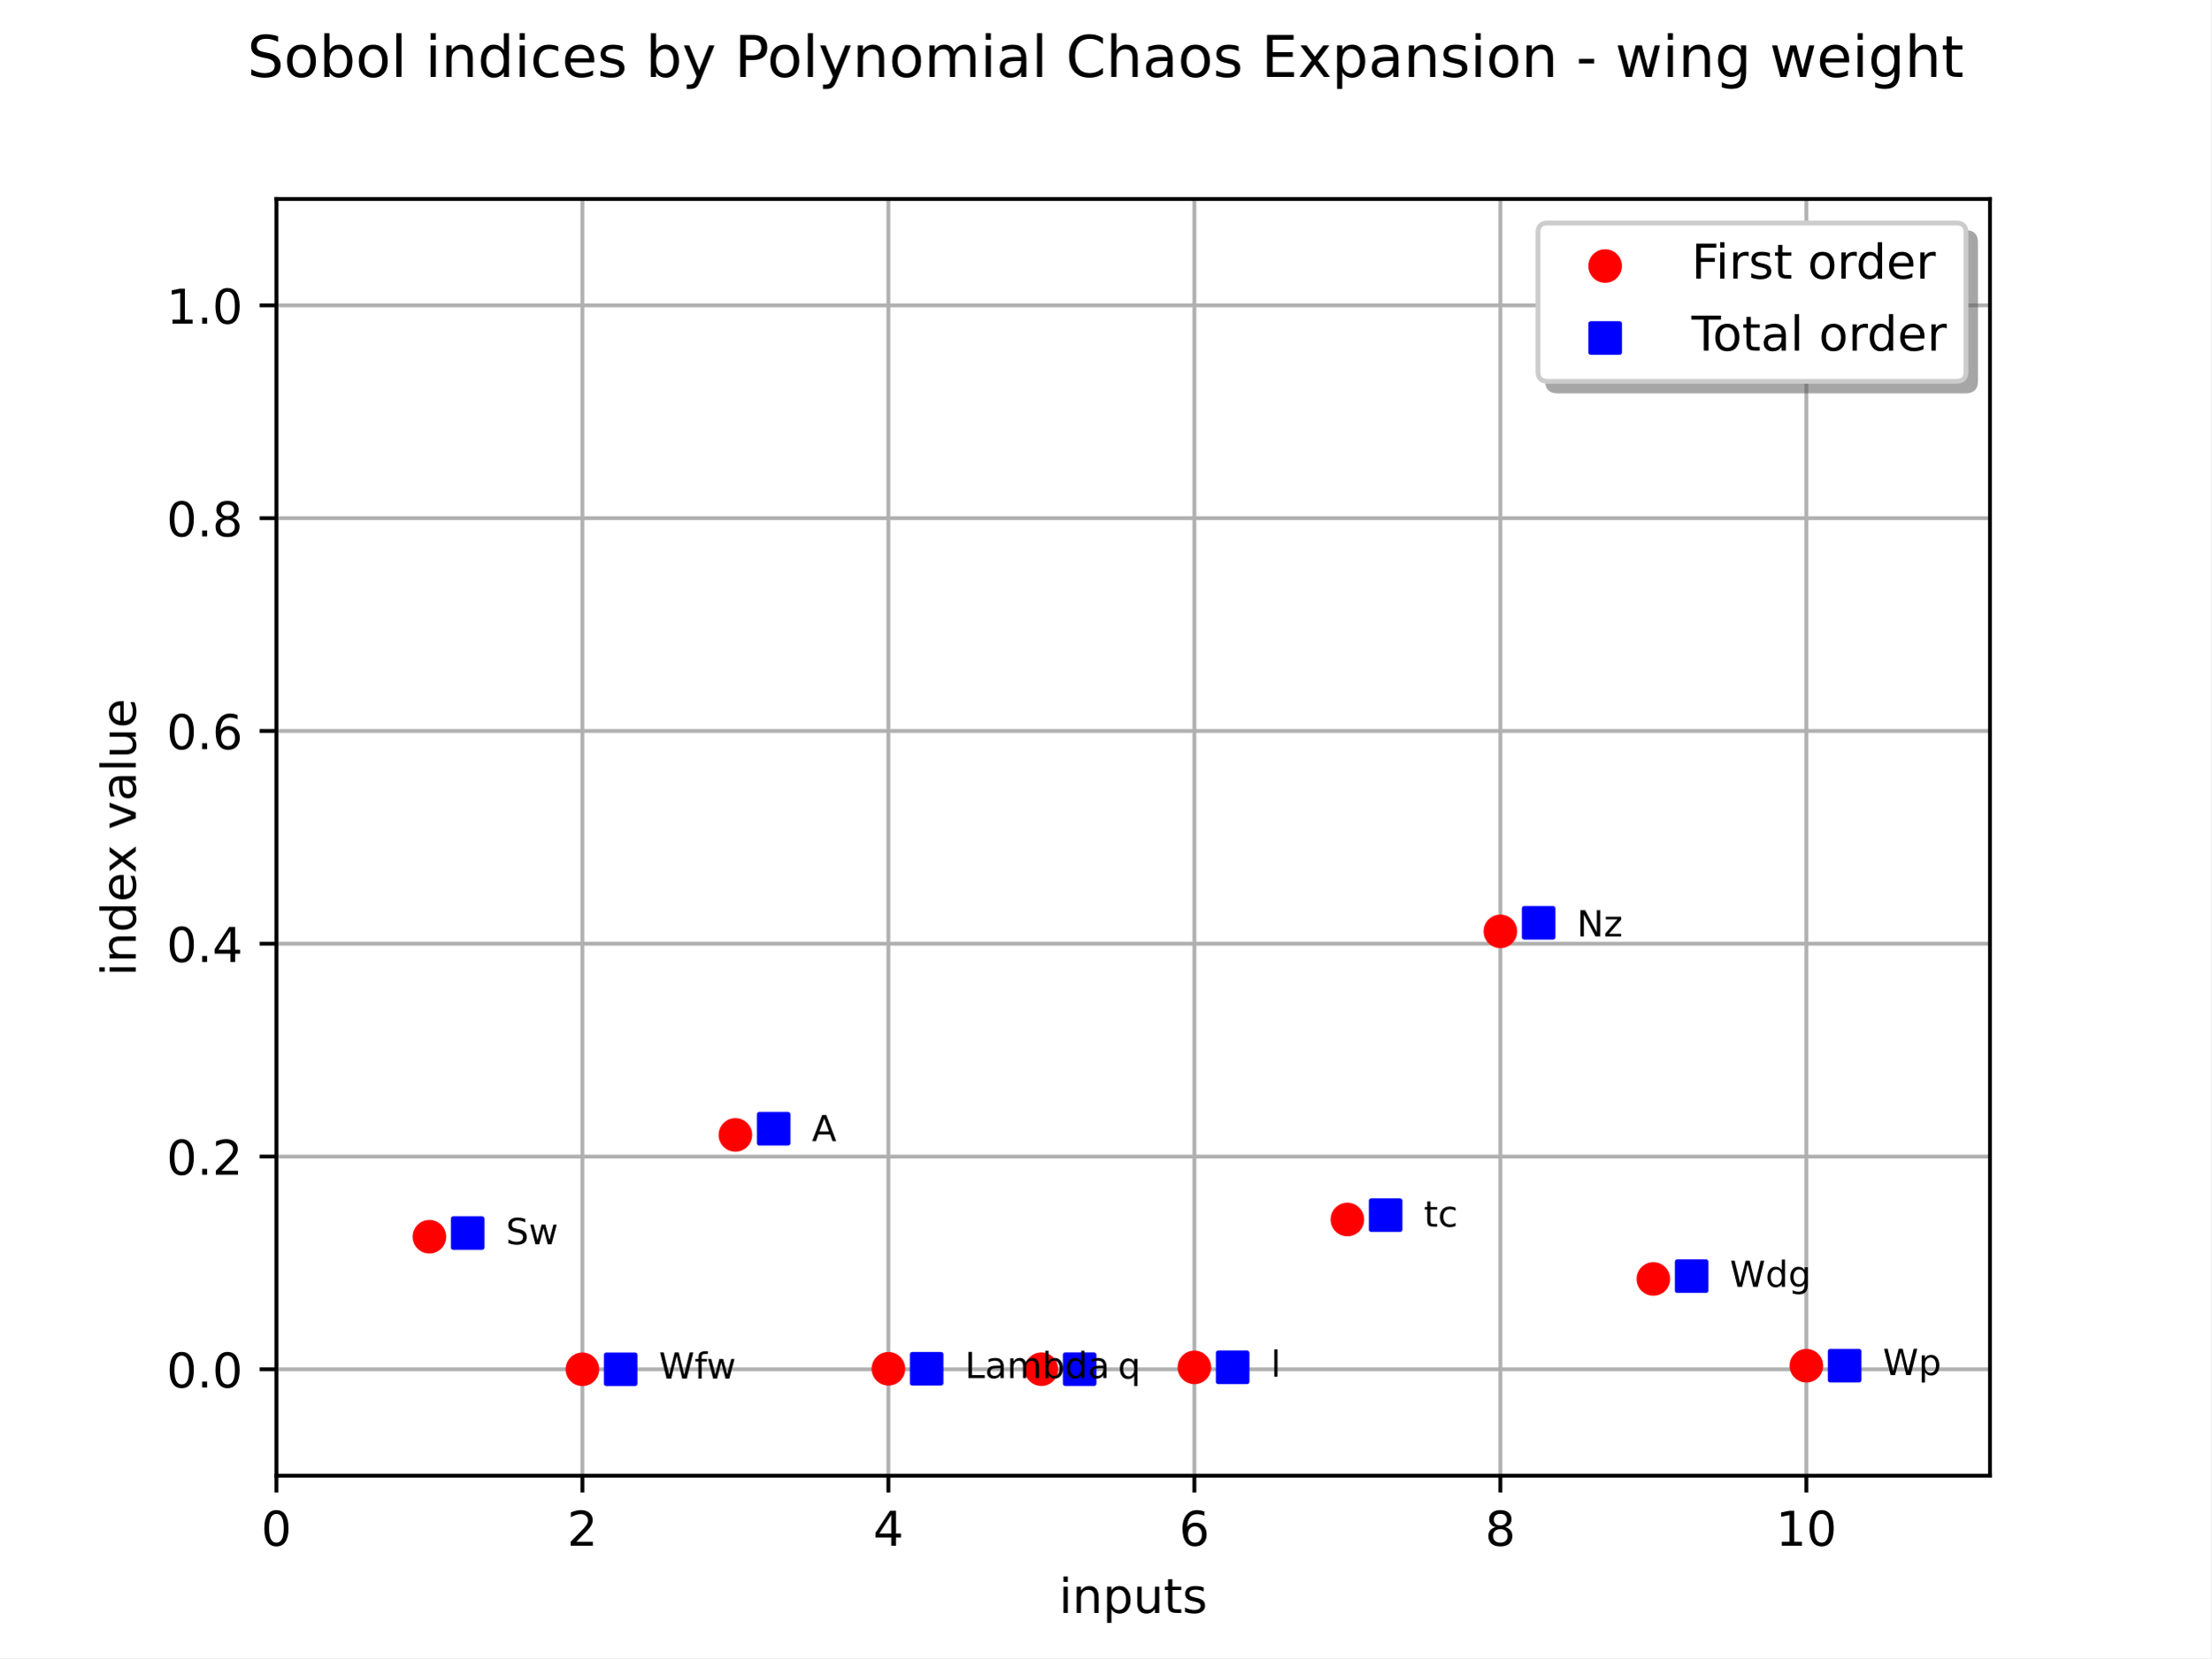
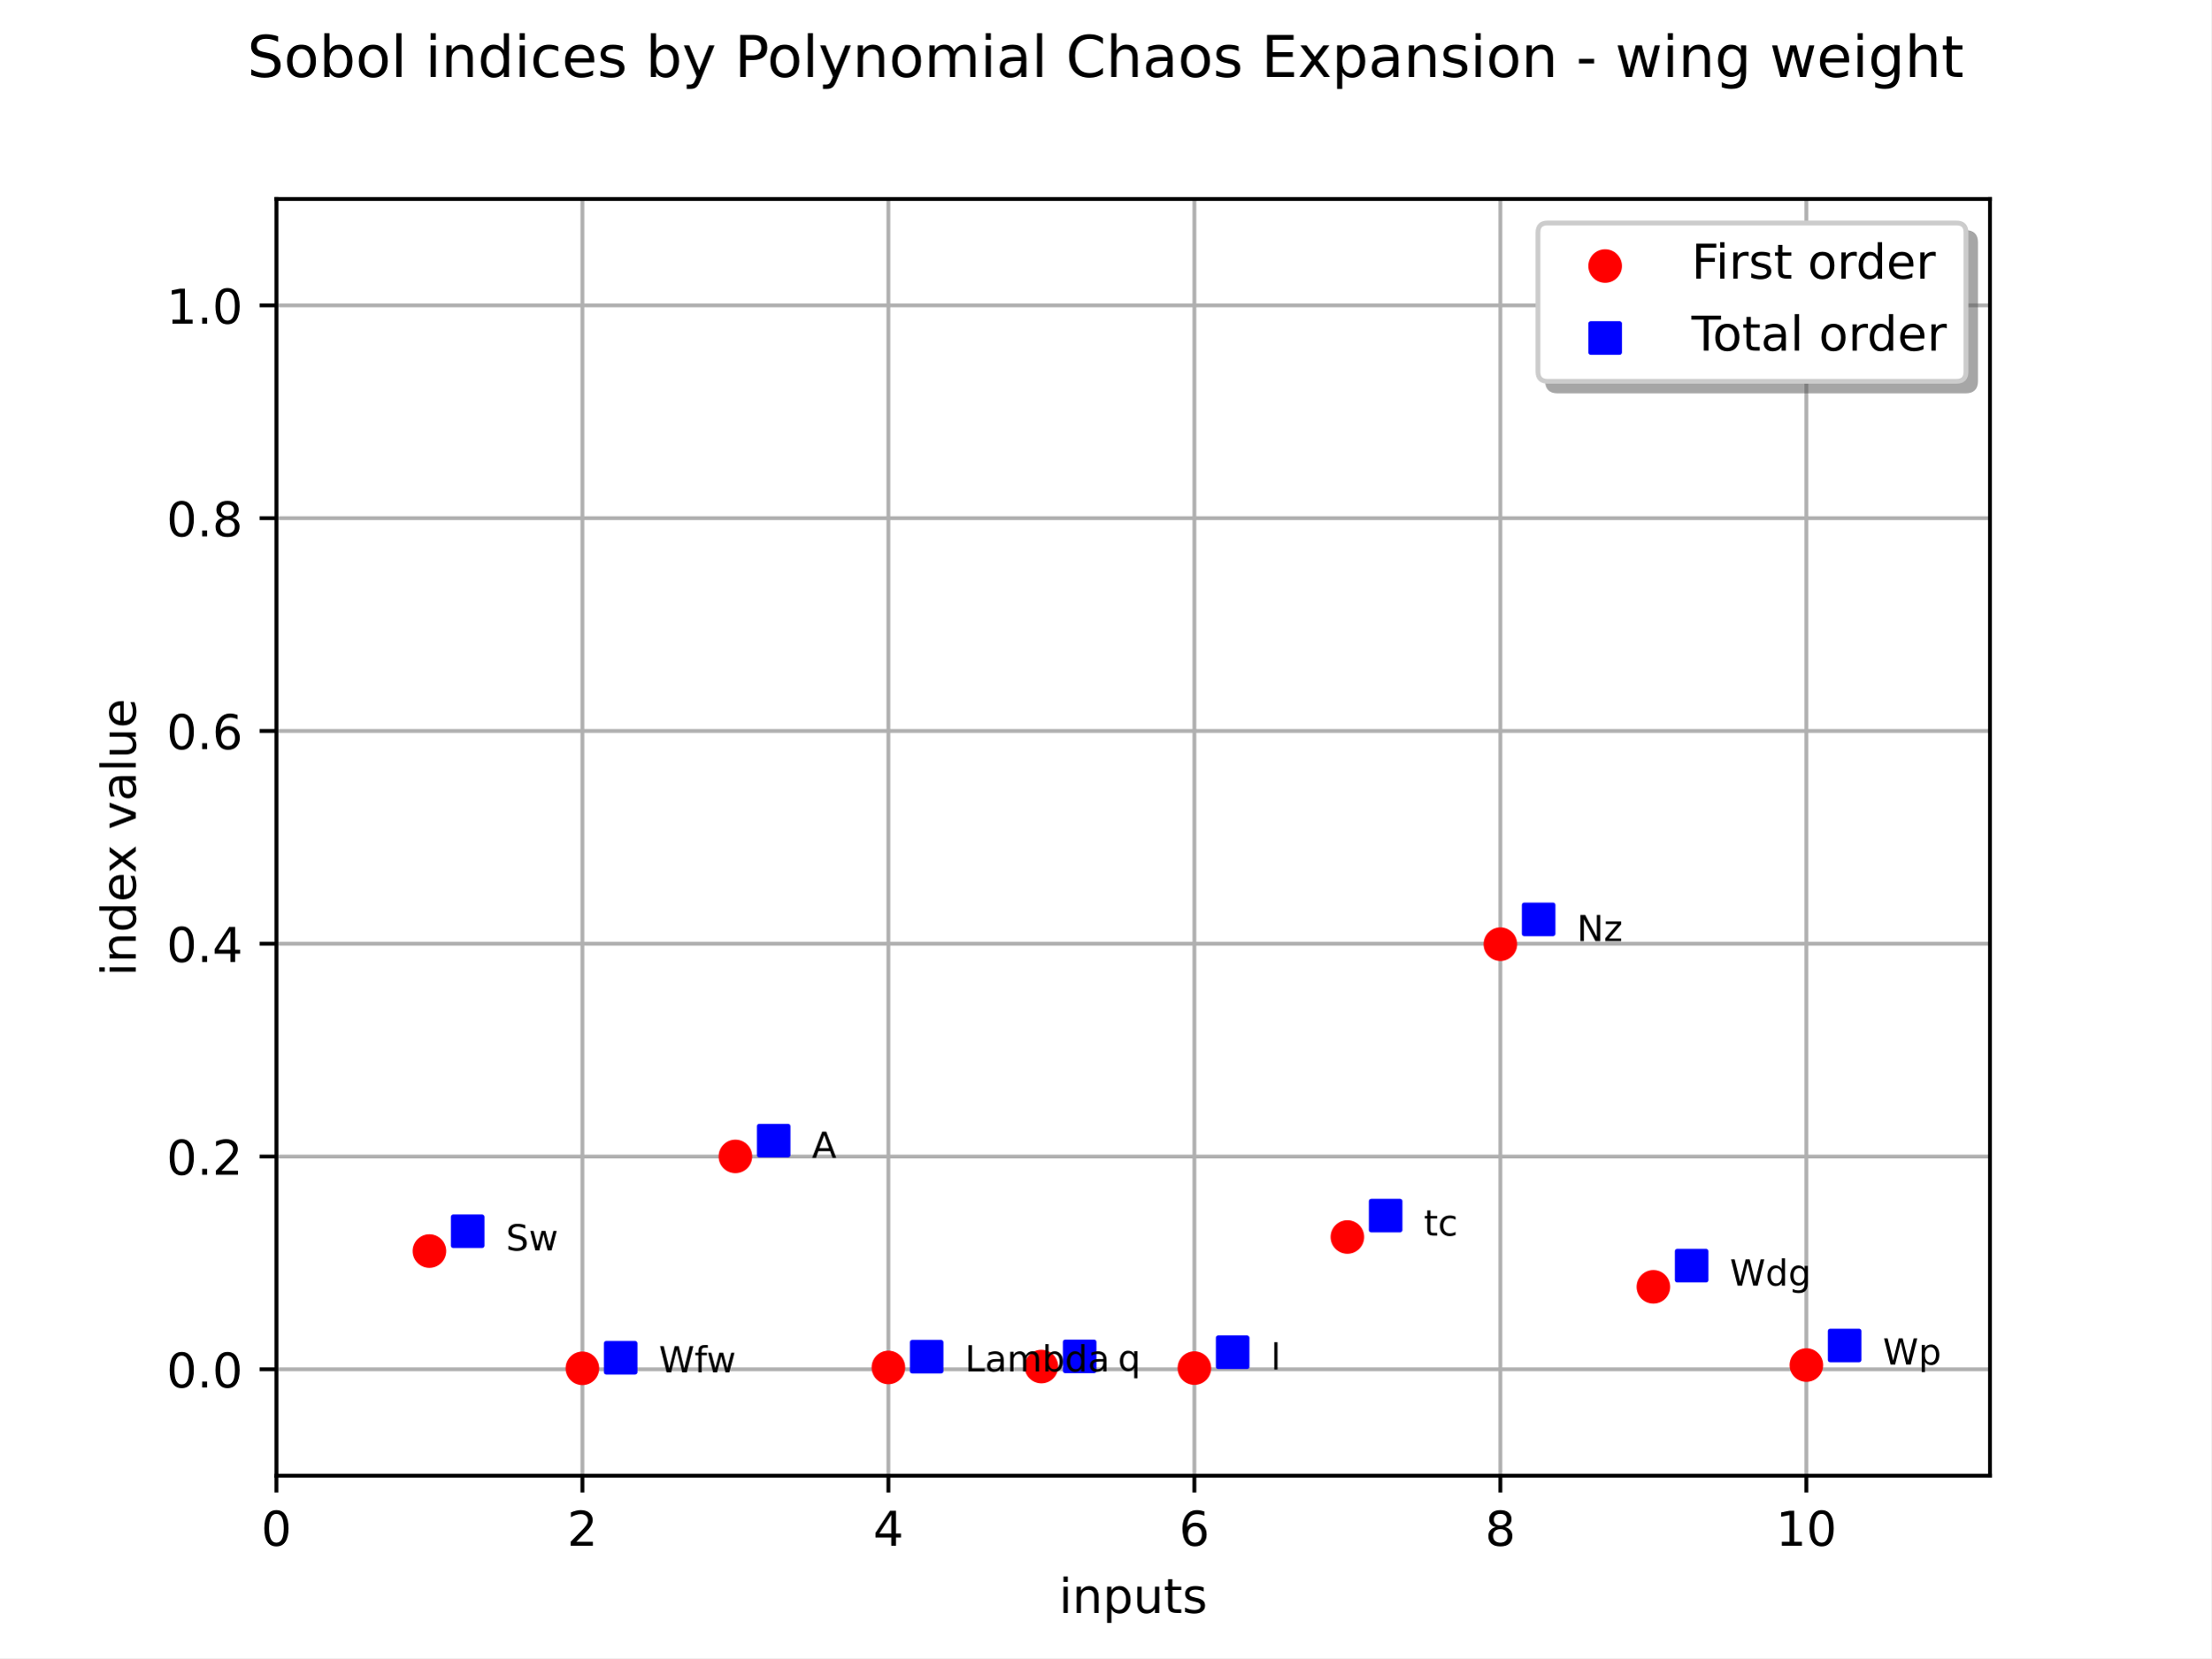
<svg xmlns="http://www.w3.org/2000/svg" xmlns:xlink="http://www.w3.org/1999/xlink" width="460.8pt" height="345.6pt" viewBox="0 0 460.8 345.6" version="1.1">
  <defs>
    <style type="text/css">*{stroke-linejoin: round; stroke-linecap: butt}</style>
  </defs>
  <g id="figure_1">
    <g id="patch_1">
      <path d="M 0 345.6  L 460.8 345.6  L 460.8 0  L 0 0  z " style="fill: #ffffff" />
    </g>
    <g id="axes_1">
      <g id="patch_2">
        <path d="M 57.6 307.584  L 414.72 307.584  L 414.72 41.472  L 57.6 41.472  z " style="fill: #ffffff" />
      </g>
      <g id="matplotlib.axis_1">
        <g id="xtick_1">
          <g id="line2d_1">
            <path d="M 57.6 307.584  L 57.6 41.472  " clip-path="url(#pece686282c)" style="fill: none; stroke: #b0b0b0; stroke-width: 0.8; stroke-linecap: square" />
          </g>
          <g id="line2d_2">
            <defs>
              <path id="m4a92d99fee" d="M 0 0  L 0 3.5  " style="stroke: #000000; stroke-width: 0.8" />
            </defs>
            <g>
              <use xlink:href="#m4a92d99fee" x="57.6" y="307.584" style="stroke: #000000; stroke-width: 0.8" />
            </g>
          </g>
          <g id="text_1">
            <g transform="translate(54.41875 322.1817) scale(0.1 -0.1)">
              <defs>
                <path id="DejaVuSans-13" d="M 2034 4250  Q 1547 4250 1301 3770  Q 1056 3291 1056 2328  Q 1056 1369 1301 889  Q 1547 409 2034 409  Q 2525 409 2770 889  Q 3016 1369 3016 2328  Q 3016 3291 2770 3770  Q 2525 4250 2034 4250  z M 2034 4750  Q 2819 4750 3233 4129  Q 3647 3509 3647 2328  Q 3647 1150 3233 529  Q 2819 -91 2034 -91  Q 1250 -91 836 529  Q 422 1150 422 2328  Q 422 3509 836 4129  Q 1250 4750 2034 4750  z " transform="scale(0.015625)" />
              </defs>
              <use xlink:href="#DejaVuSans-13" />
            </g>
          </g>
        </g>
        <g id="xtick_2">
          <g id="line2d_3">
            <path d="M 121.371 307.584  L 121.371 41.472  " clip-path="url(#pece686282c)" style="fill: none; stroke: #b0b0b0; stroke-width: 0.8; stroke-linecap: square" />
          </g>
          <g id="line2d_4">
            <g>
              <use xlink:href="#m4a92d99fee" x="121.371" y="307.584" style="stroke: #000000; stroke-width: 0.8" />
            </g>
          </g>
          <g id="text_2">
            <g transform="translate(118.1902 322.1817) scale(0.1 -0.1)">
              <defs>
                <path id="DejaVuSans-15" d="M 1228 531  L 3431 531  L 3431 0  L 469 0  L 469 531  Q 828 903 1448 1529  Q 2069 2156 2228 2338  Q 2531 2678 2651 2914  Q 2772 3150 2772 3378  Q 2772 3750 2511 3984  Q 2250 4219 1831 4219  Q 1534 4219 1204 4116  Q 875 4013 500 3803  L 500 4441  Q 881 4594 1212 4672  Q 1544 4750 1819 4750  Q 2544 4750 2975 4387  Q 3406 4025 3406 3419  Q 3406 3131 3298 2873  Q 3191 2616 2906 2266  Q 2828 2175 2409 1742  Q 1991 1309 1228 531  z " transform="scale(0.015625)" />
              </defs>
              <use xlink:href="#DejaVuSans-15" />
            </g>
          </g>
        </g>
        <g id="xtick_3">
          <g id="line2d_5">
            <path d="M 185.143 307.584  L 185.143 41.472  " clip-path="url(#pece686282c)" style="fill: none; stroke: #b0b0b0; stroke-width: 0.8; stroke-linecap: square" />
          </g>
          <g id="line2d_6">
            <g>
              <use xlink:href="#m4a92d99fee" x="185.143" y="307.584" style="stroke: #000000; stroke-width: 0.8" />
            </g>
          </g>
          <g id="text_3">
            <g transform="translate(181.9616 322.1817) scale(0.1 -0.1)">
              <defs>
                <path id="DejaVuSans-17" d="M 2419 4116  L 825 1625  L 2419 1625  L 2419 4116  z M 2253 4666  L 3047 4666  L 3047 1625  L 3713 1625  L 3713 1100  L 3047 1100  L 3047 0  L 2419 0  L 2419 1100  L 313 1100  L 313 1709  L 2253 4666  z " transform="scale(0.015625)" />
              </defs>
              <use xlink:href="#DejaVuSans-17" />
            </g>
          </g>
        </g>
        <g id="xtick_4">
          <g id="line2d_7">
            <path d="M 248.914 307.584  L 248.914 41.472  " clip-path="url(#pece686282c)" style="fill: none; stroke: #b0b0b0; stroke-width: 0.8; stroke-linecap: square" />
          </g>
          <g id="line2d_8">
            <g>
              <use xlink:href="#m4a92d99fee" x="248.914" y="307.584" style="stroke: #000000; stroke-width: 0.8" />
            </g>
          </g>
          <g id="text_4">
            <g transform="translate(245.733 322.1817) scale(0.1 -0.1)">
              <defs>
                <path id="DejaVuSans-19" d="M 2113 2584  Q 1688 2584 1439 2293  Q 1191 2003 1191 1497  Q 1191 994 1439 701  Q 1688 409 2113 409  Q 2538 409 2786 701  Q 3034 994 3034 1497  Q 3034 2003 2786 2293  Q 2538 2584 2113 2584  z M 3366 4563  L 3366 3988  Q 3128 4100 2886 4159  Q 2644 4219 2406 4219  Q 1781 4219 1451 3797  Q 1122 3375 1075 2522  Q 1259 2794 1537 2939  Q 1816 3084 2150 3084  Q 2853 3084 3261 2657  Q 3669 2231 3669 1497  Q 3669 778 3244 343  Q 2819 -91 2113 -91  Q 1303 -91 875 529  Q 447 1150 447 2328  Q 447 3434 972 4092  Q 1497 4750 2381 4750  Q 2619 4750 2861 4703  Q 3103 4656 3366 4563  z " transform="scale(0.015625)" />
              </defs>
              <use xlink:href="#DejaVuSans-19" />
            </g>
          </g>
        </g>
        <g id="xtick_5">
          <g id="line2d_9">
            <path d="M 312.686 307.584  L 312.686 41.472  " clip-path="url(#pece686282c)" style="fill: none; stroke: #b0b0b0; stroke-width: 0.8; stroke-linecap: square" />
          </g>
          <g id="line2d_10">
            <g>
              <use xlink:href="#m4a92d99fee" x="312.686" y="307.584" style="stroke: #000000; stroke-width: 0.8" />
            </g>
          </g>
          <g id="text_5">
            <g transform="translate(309.5045 322.1817) scale(0.1 -0.1)">
              <defs>
                <path id="DejaVuSans-1b" d="M 2034 2216  Q 1584 2216 1326 1975  Q 1069 1734 1069 1313  Q 1069 891 1326 650  Q 1584 409 2034 409  Q 2484 409 2743 651  Q 3003 894 3003 1313  Q 3003 1734 2745 1975  Q 2488 2216 2034 2216  z M 1403 2484  Q 997 2584 770 2862  Q 544 3141 544 3541  Q 544 4100 942 4425  Q 1341 4750 2034 4750  Q 2731 4750 3128 4425  Q 3525 4100 3525 3541  Q 3525 3141 3298 2862  Q 3072 2584 2669 2484  Q 3125 2378 3379 2068  Q 3634 1759 3634 1313  Q 3634 634 3220 271  Q 2806 -91 2034 -91  Q 1263 -91 848 271  Q 434 634 434 1313  Q 434 1759 690 2068  Q 947 2378 1403 2484  z M 1172 3481  Q 1172 3119 1398 2916  Q 1625 2713 2034 2713  Q 2441 2713 2670 2916  Q 2900 3119 2900 3481  Q 2900 3844 2670 4047  Q 2441 4250 2034 4250  Q 1625 4250 1398 4047  Q 1172 3844 1172 3481  z " transform="scale(0.015625)" />
              </defs>
              <use xlink:href="#DejaVuSans-1b" />
            </g>
          </g>
        </g>
        <g id="xtick_6">
          <g id="line2d_11">
            <path d="M 376.457 307.584  L 376.457 41.472  " clip-path="url(#pece686282c)" style="fill: none; stroke: #b0b0b0; stroke-width: 0.8; stroke-linecap: square" />
          </g>
          <g id="line2d_12">
            <g>
              <use xlink:href="#m4a92d99fee" x="376.457" y="307.584" style="stroke: #000000; stroke-width: 0.8" />
            </g>
          </g>
          <g id="text_6">
            <g transform="translate(370.0946 322.1817) scale(0.1 -0.1)">
              <defs>
                <path id="DejaVuSans-14" d="M 794 531  L 1825 531  L 1825 4091  L 703 3866  L 703 4441  L 1819 4666  L 2450 4666  L 2450 531  L 3481 531  L 3481 0  L 794 0  L 794 531  z " transform="scale(0.015625)" />
              </defs>
              <use xlink:href="#DejaVuSans-14" />
              <use xlink:href="#DejaVuSans-13" transform="translate(63.625 0)" />
            </g>
          </g>
        </g>
        <g id="text_7">
          <g transform="translate(220.6944 336.1824) scale(0.1 -0.1)">
            <defs>
              <path id="DejaVuSans-4c" d="M 603 3500  L 1178 3500  L 1178 0  L 603 0  L 603 3500  z M 603 4863  L 1178 4863  L 1178 4134  L 603 4134  L 603 4863  z " transform="scale(0.015625)" />
              <path id="DejaVuSans-51" d="M 3513 2113  L 3513 0  L 2938 0  L 2938 2094  Q 2938 2591 2744 2837  Q 2550 3084 2163 3084  Q 1697 3084 1428 2787  Q 1159 2491 1159 1978  L 1159 0  L 581 0  L 581 3500  L 1159 3500  L 1159 2956  Q 1366 3272 1645 3428  Q 1925 3584 2291 3584  Q 2894 3584 3203 3211  Q 3513 2838 3513 2113  z " transform="scale(0.015625)" />
              <path id="DejaVuSans-53" d="M 1159 525  L 1159 -1331  L 581 -1331  L 581 3500  L 1159 3500  L 1159 2969  Q 1341 3281 1617 3432  Q 1894 3584 2278 3584  Q 2916 3584 3314 3078  Q 3713 2572 3713 1747  Q 3713 922 3314 415  Q 2916 -91 2278 -91  Q 1894 -91 1617 61  Q 1341 213 1159 525  z M 3116 1747  Q 3116 2381 2855 2742  Q 2594 3103 2138 3103  Q 1681 3103 1420 2742  Q 1159 2381 1159 1747  Q 1159 1113 1420 752  Q 1681 391 2138 391  Q 2594 391 2855 752  Q 3116 1113 3116 1747  z " transform="scale(0.015625)" />
              <path id="DejaVuSans-58" d="M 544 1381  L 544 3500  L 1119 3500  L 1119 1403  Q 1119 906 1312 657  Q 1506 409 1894 409  Q 2359 409 2629 706  Q 2900 1003 2900 1516  L 2900 3500  L 3475 3500  L 3475 0  L 2900 0  L 2900 538  Q 2691 219 2414 64  Q 2138 -91 1772 -91  Q 1169 -91 856 284  Q 544 659 544 1381  z M 1991 3584  L 1991 3584  z " transform="scale(0.015625)" />
              <path id="DejaVuSans-57" d="M 1172 4494  L 1172 3500  L 2356 3500  L 2356 3053  L 1172 3053  L 1172 1153  Q 1172 725 1289 603  Q 1406 481 1766 481  L 2356 481  L 2356 0  L 1766 0  Q 1100 0 847 248  Q 594 497 594 1153  L 594 3053  L 172 3053  L 172 3500  L 594 3500  L 594 4494  L 1172 4494  z " transform="scale(0.015625)" />
              <path id="DejaVuSans-56" d="M 2834 3397  L 2834 2853  Q 2591 2978 2328 3040  Q 2066 3103 1784 3103  Q 1356 3103 1142 2972  Q 928 2841 928 2578  Q 928 2378 1081 2264  Q 1234 2150 1697 2047  L 1894 2003  Q 2506 1872 2764 1633  Q 3022 1394 3022 966  Q 3022 478 2636 193  Q 2250 -91 1575 -91  Q 1294 -91 989 -36  Q 684 19 347 128  L 347 722  Q 666 556 975 473  Q 1284 391 1588 391  Q 1994 391 2212 530  Q 2431 669 2431 922  Q 2431 1156 2273 1281  Q 2116 1406 1581 1522  L 1381 1569  Q 847 1681 609 1914  Q 372 2147 372 2553  Q 372 3047 722 3315  Q 1072 3584 1716 3584  Q 2034 3584 2315 3537  Q 2597 3491 2834 3397  z " transform="scale(0.015625)" />
            </defs>
            <use xlink:href="#DejaVuSans-4c" />
            <use xlink:href="#DejaVuSans-51" transform="translate(27.78125 0)" />
            <use xlink:href="#DejaVuSans-53" transform="translate(91.15625 0)" />
            <use xlink:href="#DejaVuSans-58" transform="translate(154.6406 0)" />
            <use xlink:href="#DejaVuSans-57" transform="translate(218.0156 0)" />
            <use xlink:href="#DejaVuSans-56" transform="translate(257.2188 0)" />
          </g>
        </g>
      </g>
      <g id="matplotlib.axis_2">
        <g id="ytick_1">
          <g id="line2d_13">
            <path d="M 57.6 285.408  L 414.72 285.408  " clip-path="url(#pece686282c)" style="fill: none; stroke: #b0b0b0; stroke-width: 0.8; stroke-linecap: square" />
          </g>
          <g id="line2d_14">
            <defs>
              <path id="mb3cb5c074b" d="M 0 0  L -3.5 0  " style="stroke: #000000; stroke-width: 0.8" />
            </defs>
            <g>
              <use xlink:href="#mb3cb5c074b" x="57.6" y="285.408" style="stroke: #000000; stroke-width: 0.8" />
            </g>
          </g>
          <g id="text_8">
            <g transform="translate(34.69687 289.2068) scale(0.1 -0.1)">
              <defs>
                <path id="DejaVuSans-11" d="M 684 794  L 1344 794  L 1344 0  L 684 0  L 684 794  z " transform="scale(0.015625)" />
              </defs>
              <use xlink:href="#DejaVuSans-13" />
              <use xlink:href="#DejaVuSans-11" transform="translate(63.625 0)" />
              <use xlink:href="#DejaVuSans-13" transform="translate(95.40625 0)" />
            </g>
          </g>
        </g>
        <g id="ytick_2">
          <g id="line2d_15">
            <path d="M 57.6 241.056  L 414.72 241.056  " clip-path="url(#pece686282c)" style="fill: none; stroke: #b0b0b0; stroke-width: 0.8; stroke-linecap: square" />
          </g>
          <g id="line2d_16">
            <g>
              <use xlink:href="#mb3cb5c074b" x="57.6" y="241.056" style="stroke: #000000; stroke-width: 0.8" />
            </g>
          </g>
          <g id="text_9">
            <g transform="translate(34.69687 244.8548) scale(0.1 -0.1)">
              <use xlink:href="#DejaVuSans-13" />
              <use xlink:href="#DejaVuSans-11" transform="translate(63.625 0)" />
              <use xlink:href="#DejaVuSans-15" transform="translate(95.40625 0)" />
            </g>
          </g>
        </g>
        <g id="ytick_3">
          <g id="line2d_17">
            <path d="M 57.6 196.704  L 414.72 196.704  " clip-path="url(#pece686282c)" style="fill: none; stroke: #b0b0b0; stroke-width: 0.8; stroke-linecap: square" />
          </g>
          <g id="line2d_18">
            <g>
              <use xlink:href="#mb3cb5c074b" x="57.6" y="196.704" style="stroke: #000000; stroke-width: 0.8" />
            </g>
          </g>
          <g id="text_10">
            <g transform="translate(34.69687 200.5028) scale(0.1 -0.1)">
              <use xlink:href="#DejaVuSans-13" />
              <use xlink:href="#DejaVuSans-11" transform="translate(63.625 0)" />
              <use xlink:href="#DejaVuSans-17" transform="translate(95.40625 0)" />
            </g>
          </g>
        </g>
        <g id="ytick_4">
          <g id="line2d_19">
            <path d="M 57.6 152.352  L 414.72 152.352  " clip-path="url(#pece686282c)" style="fill: none; stroke: #b0b0b0; stroke-width: 0.8; stroke-linecap: square" />
          </g>
          <g id="line2d_20">
            <g>
              <use xlink:href="#mb3cb5c074b" x="57.6" y="152.352" style="stroke: #000000; stroke-width: 0.8" />
            </g>
          </g>
          <g id="text_11">
            <g transform="translate(34.69687 156.1508) scale(0.1 -0.1)">
              <use xlink:href="#DejaVuSans-13" />
              <use xlink:href="#DejaVuSans-11" transform="translate(63.625 0)" />
              <use xlink:href="#DejaVuSans-19" transform="translate(95.40625 0)" />
            </g>
          </g>
        </g>
        <g id="ytick_5">
          <g id="line2d_21">
            <path d="M 57.6 108  L 414.72 108  " clip-path="url(#pece686282c)" style="fill: none; stroke: #b0b0b0; stroke-width: 0.8; stroke-linecap: square" />
          </g>
          <g id="line2d_22">
            <g>
              <use xlink:href="#mb3cb5c074b" x="57.6" y="108" style="stroke: #000000; stroke-width: 0.8" />
            </g>
          </g>
          <g id="text_12">
            <g transform="translate(34.69687 111.7988) scale(0.1 -0.1)">
              <use xlink:href="#DejaVuSans-13" />
              <use xlink:href="#DejaVuSans-11" transform="translate(63.625 0)" />
              <use xlink:href="#DejaVuSans-1b" transform="translate(95.40625 0)" />
            </g>
          </g>
        </g>
        <g id="ytick_6">
          <g id="line2d_23">
            <path d="M 57.6 63.648  L 414.72 63.648  " clip-path="url(#pece686282c)" style="fill: none; stroke: #b0b0b0; stroke-width: 0.8; stroke-linecap: square" />
          </g>
          <g id="line2d_24">
            <g>
              <use xlink:href="#mb3cb5c074b" x="57.6" y="63.648" style="stroke: #000000; stroke-width: 0.8" />
            </g>
          </g>
          <g id="text_13">
            <g transform="translate(34.69687 67.44683) scale(0.1 -0.1)">
              <use xlink:href="#DejaVuSans-14" />
              <use xlink:href="#DejaVuSans-11" transform="translate(63.625 0)" />
              <use xlink:href="#DejaVuSans-13" transform="translate(95.40625 0)" />
            </g>
          </g>
        </g>
        <g id="text_14">
          <g transform="translate(28.29453 203.4553) rotate(-90) scale(0.1 -0.1)">
            <defs>
              <path id="DejaVuSans-47" d="M 2906 2969  L 2906 4863  L 3481 4863  L 3481 0  L 2906 0  L 2906 525  Q 2725 213 2448 61  Q 2172 -91 1784 -91  Q 1150 -91 751 415  Q 353 922 353 1747  Q 353 2572 751 3078  Q 1150 3584 1784 3584  Q 2172 3584 2448 3432  Q 2725 3281 2906 2969  z M 947 1747  Q 947 1113 1208 752  Q 1469 391 1925 391  Q 2381 391 2643 752  Q 2906 1113 2906 1747  Q 2906 2381 2643 2742  Q 2381 3103 1925 3103  Q 1469 3103 1208 2742  Q 947 2381 947 1747  z " transform="scale(0.015625)" />
              <path id="DejaVuSans-48" d="M 3597 1894  L 3597 1613  L 953 1613  Q 991 1019 1311 708  Q 1631 397 2203 397  Q 2534 397 2845 478  Q 3156 559 3463 722  L 3463 178  Q 3153 47 2828 -22  Q 2503 -91 2169 -91  Q 1331 -91 842 396  Q 353 884 353 1716  Q 353 2575 817 3079  Q 1281 3584 2069 3584  Q 2775 3584 3186 3129  Q 3597 2675 3597 1894  z M 3022 2063  Q 3016 2534 2758 2815  Q 2500 3097 2075 3097  Q 1594 3097 1305 2825  Q 1016 2553 972 2059  L 3022 2063  z " transform="scale(0.015625)" />
              <path id="DejaVuSans-5b" d="M 3513 3500  L 2247 1797  L 3578 0  L 2900 0  L 1881 1375  L 863 0  L 184 0  L 1544 1831  L 300 3500  L 978 3500  L 1906 2253  L 2834 3500  L 3513 3500  z " transform="scale(0.015625)" />
              <path id="DejaVuSans-3" transform="scale(0.015625)" />
              <path id="DejaVuSans-59" d="M 191 3500  L 800 3500  L 1894 563  L 2988 3500  L 3597 3500  L 2284 0  L 1503 0  L 191 3500  z " transform="scale(0.015625)" />
              <path id="DejaVuSans-44" d="M 2194 1759  Q 1497 1759 1228 1600  Q 959 1441 959 1056  Q 959 750 1161 570  Q 1363 391 1709 391  Q 2188 391 2477 730  Q 2766 1069 2766 1631  L 2766 1759  L 2194 1759  z M 3341 1997  L 3341 0  L 2766 0  L 2766 531  Q 2569 213 2275 61  Q 1981 -91 1556 -91  Q 1019 -91 701 211  Q 384 513 384 1019  Q 384 1609 779 1909  Q 1175 2209 1959 2209  L 2766 2209  L 2766 2266  Q 2766 2663 2505 2880  Q 2244 3097 1772 3097  Q 1472 3097 1187 3025  Q 903 2953 641 2809  L 641 3341  Q 956 3463 1253 3523  Q 1550 3584 1831 3584  Q 2591 3584 2966 3190  Q 3341 2797 3341 1997  z " transform="scale(0.015625)" />
              <path id="DejaVuSans-4f" d="M 603 4863  L 1178 4863  L 1178 0  L 603 0  L 603 4863  z " transform="scale(0.015625)" />
            </defs>
            <use xlink:href="#DejaVuSans-4c" />
            <use xlink:href="#DejaVuSans-51" transform="translate(27.78125 0)" />
            <use xlink:href="#DejaVuSans-47" transform="translate(91.15625 0)" />
            <use xlink:href="#DejaVuSans-48" transform="translate(154.6406 0)" />
            <use xlink:href="#DejaVuSans-5b" transform="translate(214.4219 0)" />
            <use xlink:href="#DejaVuSans-3" transform="translate(273.6094 0)" />
            <use xlink:href="#DejaVuSans-59" transform="translate(305.3906 0)" />
            <use xlink:href="#DejaVuSans-44" transform="translate(364.5781 0)" />
            <use xlink:href="#DejaVuSans-4f" transform="translate(425.8594 0)" />
            <use xlink:href="#DejaVuSans-58" transform="translate(453.6406 0)" />
            <use xlink:href="#DejaVuSans-48" transform="translate(517.0156 0)" />
          </g>
        </g>
      </g>
      <g id="PathCollection_1">
        <defs>
          <path id="m503bb3c4c9" d="M 0 3  C 0.796 3 1.559 2.684 2.121 2.121  C 2.684 1.559 3 0.796 3 0  C 3 -0.796 2.684 -1.559 2.121 -2.121  C 1.559 -2.684 0.796 -3 0 -3  C -0.796 -3 -1.559 -2.684 -2.121 -2.121  C -2.684 -1.559 -3 -0.796 -3 0  C -3 0.796 -2.684 1.559 -2.121 2.121  C -1.559 2.684 -0.796 3 0 3  z " style="stroke: #ff0000" />
        </defs>
        <g clip-path="url(#pece686282c)">
-           <use xlink:href="#m503bb3c4c9" x="89.486" y="257.774" style="fill: #ff0000; stroke: #ff0000" />
-           <use xlink:href="#m503bb3c4c9" x="121.371" y="285.407" style="fill: #ff0000; stroke: #ff0000" />
-           <use xlink:href="#m503bb3c4c9" x="153.257" y="236.554" style="fill: #ff0000; stroke: #ff0000" />
-           <use xlink:href="#m503bb3c4c9" x="185.143" y="285.298" style="fill: #ff0000; stroke: #ff0000" />
-           <use xlink:href="#m503bb3c4c9" x="217.029" y="285.39" style="fill: #ff0000; stroke: #ff0000" />
-           <use xlink:href="#m503bb3c4c9" x="248.914" y="285.007" style="fill: #ff0000; stroke: #ff0000" />
-           <use xlink:href="#m503bb3c4c9" x="280.8" y="254.188" style="fill: #ff0000; stroke: #ff0000" />
-           <use xlink:href="#m503bb3c4c9" x="312.686" y="194.123" style="fill: #ff0000; stroke: #ff0000" />
-           <use xlink:href="#m503bb3c4c9" x="344.571" y="266.582" style="fill: #ff0000; stroke: #ff0000" />
-           <use xlink:href="#m503bb3c4c9" x="376.457" y="284.661" style="fill: #ff0000; stroke: #ff0000" />
+           <use xlink:href="#m503bb3c4c9" x="89.486" y="260.763" style="fill: #ff0000; stroke: #ff0000" />
+           <use xlink:href="#m503bb3c4c9" x="121.371" y="285.205" style="fill: #ff0000; stroke: #ff0000" />
+           <use xlink:href="#m503bb3c4c9" x="153.257" y="241.037" style="fill: #ff0000; stroke: #ff0000" />
+           <use xlink:href="#m503bb3c4c9" x="185.143" y="285.021" style="fill: #ff0000; stroke: #ff0000" />
+           <use xlink:href="#m503bb3c4c9" x="217.029" y="284.837" style="fill: #ff0000; stroke: #ff0000" />
+           <use xlink:href="#m503bb3c4c9" x="248.914" y="285.159" style="fill: #ff0000; stroke: #ff0000" />
+           <use xlink:href="#m503bb3c4c9" x="280.8" y="257.831" style="fill: #ff0000; stroke: #ff0000" />
+           <use xlink:href="#m503bb3c4c9" x="312.686" y="196.797" style="fill: #ff0000; stroke: #ff0000" />
+           <use xlink:href="#m503bb3c4c9" x="344.571" y="268.223" style="fill: #ff0000; stroke: #ff0000" />
+           <use xlink:href="#m503bb3c4c9" x="376.457" y="284.526" style="fill: #ff0000; stroke: #ff0000" />
        </g>
      </g>
      <g id="PathCollection_2">
        <defs>
          <path id="md396d9fd09" d="M -3 3  L 3 3  L 3 -3  L -3 -3  z " style="stroke: #0000ff" />
        </defs>
        <g clip-path="url(#pece686282c)">
-           <use xlink:href="#md396d9fd09" x="97.457" y="257.018" style="fill: #0000ff; stroke: #0000ff" />
-           <use xlink:href="#md396d9fd09" x="129.343" y="285.407" style="fill: #0000ff; stroke: #0000ff" />
-           <use xlink:href="#md396d9fd09" x="161.229" y="235.269" style="fill: #0000ff; stroke: #0000ff" />
-           <use xlink:href="#md396d9fd09" x="193.114" y="285.294" style="fill: #0000ff; stroke: #0000ff" />
-           <use xlink:href="#md396d9fd09" x="225" y="285.388" style="fill: #0000ff; stroke: #0000ff" />
-           <use xlink:href="#md396d9fd09" x="256.886" y="284.993" style="fill: #0000ff; stroke: #0000ff" />
-           <use xlink:href="#md396d9fd09" x="288.771" y="253.283" style="fill: #0000ff; stroke: #0000ff" />
-           <use xlink:href="#md396d9fd09" x="320.657" y="192.341" style="fill: #0000ff; stroke: #0000ff" />
-           <use xlink:href="#md396d9fd09" x="352.543" y="265.991" style="fill: #0000ff; stroke: #0000ff" />
-           <use xlink:href="#md396d9fd09" x="384.429" y="284.656" style="fill: #0000ff; stroke: #0000ff" />
+           <use xlink:href="#md396d9fd09" x="97.457" y="256.635" style="fill: #0000ff; stroke: #0000ff" />
+           <use xlink:href="#md396d9fd09" x="129.343" y="283.002" style="fill: #0000ff; stroke: #0000ff" />
+           <use xlink:href="#md396d9fd09" x="161.229" y="237.746" style="fill: #0000ff; stroke: #0000ff" />
+           <use xlink:href="#md396d9fd09" x="193.114" y="282.784" style="fill: #0000ff; stroke: #0000ff" />
+           <use xlink:href="#md396d9fd09" x="225" y="282.718" style="fill: #0000ff; stroke: #0000ff" />
+           <use xlink:href="#md396d9fd09" x="256.886" y="281.85" style="fill: #0000ff; stroke: #0000ff" />
+           <use xlink:href="#md396d9fd09" x="288.771" y="253.37" style="fill: #0000ff; stroke: #0000ff" />
+           <use xlink:href="#md396d9fd09" x="320.657" y="191.628" style="fill: #0000ff; stroke: #0000ff" />
+           <use xlink:href="#md396d9fd09" x="352.543" y="263.807" style="fill: #0000ff; stroke: #0000ff" />
+           <use xlink:href="#md396d9fd09" x="384.429" y="280.445" style="fill: #0000ff; stroke: #0000ff" />
        </g>
      </g>
      <g id="text_15">
-         <g transform="translate(105.4286 259.3447) scale(0.075 -0.075)">
+         <g transform="translate(105.4286 260.6468) scale(0.075 -0.075)">
          <defs>
            <path id="DejaVuSans-36" d="M 3425 4513  L 3425 3897  Q 3066 4069 2747 4153  Q 2428 4238 2131 4238  Q 1616 4238 1336 4038  Q 1056 3838 1056 3469  Q 1056 3159 1242 3001  Q 1428 2844 1947 2747  L 2328 2669  Q 3034 2534 3370 2195  Q 3706 1856 3706 1288  Q 3706 609 3251 259  Q 2797 -91 1919 -91  Q 1588 -91 1214 -16  Q 841 59 441 206  L 441 856  Q 825 641 1194 531  Q 1563 422 1919 422  Q 2459 422 2753 634  Q 3047 847 3047 1241  Q 3047 1584 2836 1778  Q 2625 1972 2144 2069  L 1759 2144  Q 1053 2284 737 2584  Q 422 2884 422 3419  Q 422 4038 858 4394  Q 1294 4750 2059 4750  Q 2388 4750 2728 4690  Q 3069 4631 3425 4513  z " transform="scale(0.015625)" />
            <path id="DejaVuSans-5a" d="M 269 3500  L 844 3500  L 1563 769  L 2278 3500  L 2956 3500  L 3675 769  L 4391 3500  L 4966 3500  L 4050 0  L 3372 0  L 2619 2869  L 1863 0  L 1184 0  L 269 3500  z " transform="scale(0.015625)" />
          </defs>
          <use xlink:href="#DejaVuSans-36" />
          <use xlink:href="#DejaVuSans-5a" transform="translate(63.48438 0)" />
        </g>
      </g>
      <g id="text_16">
-         <g transform="translate(137.3143 287.3556) scale(0.075 -0.075)">
+         <g transform="translate(137.3143 286.0518) scale(0.075 -0.075)">
          <defs>
            <path id="DejaVuSans-3a" d="M 213 4666  L 850 4666  L 1831 722  L 2809 4666  L 3519 4666  L 4500 722  L 5478 4666  L 6119 4666  L 4947 0  L 4153 0  L 3169 4050  L 2175 0  L 1381 0  L 213 4666  z " transform="scale(0.015625)" />
            <path id="DejaVuSans-49" d="M 2375 4863  L 2375 4384  L 1825 4384  Q 1516 4384 1395 4259  Q 1275 4134 1275 3809  L 1275 3500  L 2222 3500  L 2222 3053  L 1275 3053  L 1275 0  L 697 0  L 697 3053  L 147 3053  L 147 3500  L 697 3500  L 697 3744  Q 697 4328 969 4595  Q 1241 4863 1831 4863  L 2375 4863  z " transform="scale(0.015625)" />
          </defs>
          <use xlink:href="#DejaVuSans-3a" />
          <use xlink:href="#DejaVuSans-49" transform="translate(98.875 0)" />
          <use xlink:href="#DejaVuSans-5a" transform="translate(132.3281 0)" />
        </g>
      </g>
      <g id="text_17">
-         <g transform="translate(169.2 237.8597) scale(0.075 -0.075)">
+         <g transform="translate(169.2 241.3399) scale(0.075 -0.075)">
          <defs>
            <path id="DejaVuSans-24" d="M 2188 4044  L 1331 1722  L 3047 1722  L 2188 4044  z M 1831 4666  L 2547 4666  L 4325 0  L 3669 0  L 3244 1197  L 1141 1197  L 716 0  L 50 0  L 1831 4666  z " transform="scale(0.015625)" />
          </defs>
          <use xlink:href="#DejaVuSans-24" />
        </g>
      </g>
      <g id="text_18">
-         <g transform="translate(201.0857 287.2444) scale(0.075 -0.075)">
+         <g transform="translate(201.0857 285.851) scale(0.075 -0.075)">
          <defs>
            <path id="DejaVuSans-2f" d="M 628 4666  L 1259 4666  L 1259 531  L 3531 531  L 3531 0  L 628 0  L 628 4666  z " transform="scale(0.015625)" />
            <path id="DejaVuSans-50" d="M 3328 2828  Q 3544 3216 3844 3400  Q 4144 3584 4550 3584  Q 5097 3584 5394 3201  Q 5691 2819 5691 2113  L 5691 0  L 5113 0  L 5113 2094  Q 5113 2597 4934 2840  Q 4756 3084 4391 3084  Q 3944 3084 3684 2787  Q 3425 2491 3425 1978  L 3425 0  L 2847 0  L 2847 2094  Q 2847 2600 2669 2842  Q 2491 3084 2119 3084  Q 1678 3084 1418 2786  Q 1159 2488 1159 1978  L 1159 0  L 581 0  L 581 3500  L 1159 3500  L 1159 2956  Q 1356 3278 1631 3431  Q 1906 3584 2284 3584  Q 2666 3584 2933 3390  Q 3200 3197 3328 2828  z " transform="scale(0.015625)" />
            <path id="DejaVuSans-45" d="M 3116 1747  Q 3116 2381 2855 2742  Q 2594 3103 2138 3103  Q 1681 3103 1420 2742  Q 1159 2381 1159 1747  Q 1159 1113 1420 752  Q 1681 391 2138 391  Q 2594 391 2855 752  Q 3116 1113 3116 1747  z M 1159 2969  Q 1341 3281 1617 3432  Q 1894 3584 2278 3584  Q 2916 3584 3314 3078  Q 3713 2572 3713 1747  Q 3713 922 3314 415  Q 2916 -91 2278 -91  Q 1894 -91 1617 61  Q 1341 213 1159 525  L 1159 0  L 581 0  L 581 4863  L 1159 4863  L 1159 2969  z " transform="scale(0.015625)" />
          </defs>
          <use xlink:href="#DejaVuSans-2f" />
          <use xlink:href="#DejaVuSans-44" transform="translate(55.71875 0)" />
          <use xlink:href="#DejaVuSans-50" transform="translate(117 0)" />
          <use xlink:href="#DejaVuSans-45" transform="translate(214.4062 0)" />
          <use xlink:href="#DejaVuSans-47" transform="translate(277.8906 0)" />
          <use xlink:href="#DejaVuSans-44" transform="translate(341.375 0)" />
        </g>
      </g>
      <g id="text_19">
-         <g transform="translate(232.9714 287.3372) scale(0.075 -0.075)">
+         <g transform="translate(232.9714 285.7256) scale(0.075 -0.075)">
          <defs>
            <path id="DejaVuSans-54" d="M 947 1747  Q 947 1113 1208 752  Q 1469 391 1925 391  Q 2381 391 2643 752  Q 2906 1113 2906 1747  Q 2906 2381 2643 2742  Q 2381 3103 1925 3103  Q 1469 3103 1208 2742  Q 947 2381 947 1747  z M 2906 525  Q 2725 213 2448 61  Q 2172 -91 1784 -91  Q 1150 -91 751 415  Q 353 922 353 1747  Q 353 2572 751 3078  Q 1150 3584 1784 3584  Q 2172 3584 2448 3432  Q 2725 3281 2906 2969  L 2906 3500  L 3481 3500  L 3481 -1331  L 2906 -1331  L 2906 525  z " transform="scale(0.015625)" />
          </defs>
          <use xlink:href="#DejaVuSans-54" />
        </g>
      </g>
      <g id="text_20">
-         <g transform="translate(264.8571 286.9481) scale(0.075 -0.075)">
+         <g transform="translate(264.8571 285.4534) scale(0.075 -0.075)">
          <use xlink:href="#DejaVuSans-4f" />
        </g>
      </g>
      <g id="text_21">
-         <g transform="translate(296.7429 255.6838) scale(0.075 -0.075)">
+         <g transform="translate(296.7429 257.5485) scale(0.075 -0.075)">
          <defs>
            <path id="DejaVuSans-46" d="M 3122 3366  L 3122 2828  Q 2878 2963 2633 3030  Q 2388 3097 2138 3097  Q 1578 3097 1268 2742  Q 959 2388 959 1747  Q 959 1106 1268 751  Q 1578 397 2138 397  Q 2388 397 2633 464  Q 2878 531 3122 666  L 3122 134  Q 2881 22 2623 -34  Q 2366 -91 2075 -91  Q 1284 -91 818 406  Q 353 903 353 1747  Q 353 2603 823 3093  Q 1294 3584 2113 3584  Q 2378 3584 2631 3529  Q 2884 3475 3122 3366  z " transform="scale(0.015625)" />
          </defs>
          <use xlink:href="#DejaVuSans-57" />
          <use xlink:href="#DejaVuSans-46" transform="translate(39.20312 0)" />
        </g>
      </g>
      <g id="text_22">
-         <g transform="translate(328.6286 195.1804) scale(0.075 -0.075)">
+         <g transform="translate(328.6286 196.1607) scale(0.075 -0.075)">
          <defs>
            <path id="DejaVuSans-31" d="M 628 4666  L 1478 4666  L 3547 763  L 3547 4666  L 4159 4666  L 4159 0  L 3309 0  L 1241 3903  L 1241 0  L 628 0  L 628 4666  z " transform="scale(0.015625)" />
            <path id="DejaVuSans-5d" d="M 353 3500  L 3084 3500  L 3084 2975  L 922 459  L 3084 459  L 3084 0  L 275 0  L 275 525  L 2438 3041  L 353 3041  L 353 3500  z " transform="scale(0.015625)" />
          </defs>
          <use xlink:href="#DejaVuSans-31" />
          <use xlink:href="#DejaVuSans-5d" transform="translate(74.8125 0)" />
        </g>
      </g>
      <g id="text_23">
-         <g transform="translate(360.5143 268.2351) scale(0.075 -0.075)">
+         <g transform="translate(360.5143 267.9636) scale(0.075 -0.075)">
          <defs>
            <path id="DejaVuSans-4a" d="M 2906 1791  Q 2906 2416 2648 2759  Q 2391 3103 1925 3103  Q 1463 3103 1205 2759  Q 947 2416 947 1791  Q 947 1169 1205 825  Q 1463 481 1925 481  Q 2391 481 2648 825  Q 2906 1169 2906 1791  z M 3481 434  Q 3481 -459 3084 -895  Q 2688 -1331 1869 -1331  Q 1566 -1331 1297 -1286  Q 1028 -1241 775 -1147  L 775 -588  Q 1028 -725 1275 -790  Q 1522 -856 1778 -856  Q 2344 -856 2625 -561  Q 2906 -266 2906 331  L 2906 616  Q 2728 306 2450 153  Q 2172 0 1784 0  Q 1141 0 747 490  Q 353 981 353 1791  Q 353 2603 747 3093  Q 1141 3584 1784 3584  Q 2172 3584 2450 3431  Q 2728 3278 2906 2969  L 2906 3500  L 3481 3500  L 3481 434  z " transform="scale(0.015625)" />
          </defs>
          <use xlink:href="#DejaVuSans-3a" />
          <use xlink:href="#DejaVuSans-47" transform="translate(98.875 0)" />
          <use xlink:href="#DejaVuSans-4a" transform="translate(162.3594 0)" />
        </g>
      </g>
      <g id="text_24">
-         <g transform="translate(392.4 286.6066) scale(0.075 -0.075)">
+         <g transform="translate(392.4 284.4335) scale(0.075 -0.075)">
          <use xlink:href="#DejaVuSans-3a" />
          <use xlink:href="#DejaVuSans-53" transform="translate(98.875 0)" />
        </g>
      </g>
      <g id="patch_3">
        <path d="M 57.6 307.584  L 57.6 41.472  " style="fill: none; stroke: #000000; stroke-width: 0.8; stroke-linejoin: miter; stroke-linecap: square" />
      </g>
      <g id="patch_4">
        <path d="M 414.72 307.584  L 414.72 41.472  " style="fill: none; stroke: #000000; stroke-width: 0.8; stroke-linejoin: miter; stroke-linecap: square" />
      </g>
      <g id="patch_5">
        <path d="M 57.6 307.584  L 414.72 307.584  " style="fill: none; stroke: #000000; stroke-width: 0.8; stroke-linejoin: miter; stroke-linecap: square" />
      </g>
      <g id="patch_6">
        <path d="M 57.6 41.472  L 414.72 41.472  " style="fill: none; stroke: #000000; stroke-width: 0.8; stroke-linejoin: miter; stroke-linecap: square" />
      </g>
      <g id="legend_1">
        <g id="patch_7">
          <path d="M 324.52 81.474  L 409.72 81.474  Q 411.72 81.474 411.72 79.474  L 411.72 50.472  Q 411.72 48.472 409.72 48.472  L 324.52 48.472  Q 322.52 48.472 322.52 50.472  L 322.52 79.474  Q 322.52 81.474 324.52 81.474  z " style="fill: #4d4d4d; opacity: 0.5; stroke: #4d4d4d; stroke-linejoin: miter" />
        </g>
        <g id="patch_8">
          <path d="M 322.52 79.474  L 407.72 79.474  Q 409.72 79.474 409.72 77.474  L 409.72 48.472  Q 409.72 46.472 407.72 46.472  L 322.52 46.472  Q 320.52 46.472 320.52 48.472  L 320.52 77.474  Q 320.52 79.474 322.52 79.474  z " style="fill: #ffffff; stroke: #cccccc; stroke-linejoin: miter" />
        </g>
        <g id="PathCollection_3">
          <g>
            <use xlink:href="#m503bb3c4c9" x="334.52" y="55.445" style="fill: #ff0000; stroke: #ff0000" />
          </g>
        </g>
        <g id="text_25">
          <g transform="translate(352.52 58.07044) scale(0.1 -0.1)">
            <defs>
              <path id="DejaVuSans-29" d="M 628 4666  L 3309 4666  L 3309 4134  L 1259 4134  L 1259 2759  L 3109 2759  L 3109 2228  L 1259 2228  L 1259 0  L 628 0  L 628 4666  z " transform="scale(0.015625)" />
              <path id="DejaVuSans-55" d="M 2631 2963  Q 2534 3019 2420 3045  Q 2306 3072 2169 3072  Q 1681 3072 1420 2755  Q 1159 2438 1159 1844  L 1159 0  L 581 0  L 581 3500  L 1159 3500  L 1159 2956  Q 1341 3275 1631 3429  Q 1922 3584 2338 3584  Q 2397 3584 2469 3576  Q 2541 3569 2628 3553  L 2631 2963  z " transform="scale(0.015625)" />
              <path id="DejaVuSans-52" d="M 1959 3097  Q 1497 3097 1228 2736  Q 959 2375 959 1747  Q 959 1119 1226 758  Q 1494 397 1959 397  Q 2419 397 2687 759  Q 2956 1122 2956 1747  Q 2956 2369 2687 2733  Q 2419 3097 1959 3097  z M 1959 3584  Q 2709 3584 3137 3096  Q 3566 2609 3566 1747  Q 3566 888 3137 398  Q 2709 -91 1959 -91  Q 1206 -91 779 398  Q 353 888 353 1747  Q 353 2609 779 3096  Q 1206 3584 1959 3584  z " transform="scale(0.015625)" />
            </defs>
            <use xlink:href="#DejaVuSans-29" />
            <use xlink:href="#DejaVuSans-4c" transform="translate(50.23438 0)" />
            <use xlink:href="#DejaVuSans-55" transform="translate(78.01562 0)" />
            <use xlink:href="#DejaVuSans-56" transform="translate(119.125 0)" />
            <use xlink:href="#DejaVuSans-57" transform="translate(171.2188 0)" />
            <use xlink:href="#DejaVuSans-3" transform="translate(210.4219 0)" />
            <use xlink:href="#DejaVuSans-52" transform="translate(242.2031 0)" />
            <use xlink:href="#DejaVuSans-55" transform="translate(303.3906 0)" />
            <use xlink:href="#DejaVuSans-47" transform="translate(342.75 0)" />
            <use xlink:href="#DejaVuSans-48" transform="translate(406.2344 0)" />
            <use xlink:href="#DejaVuSans-55" transform="translate(467.7656 0)" />
          </g>
        </g>
        <g id="PathCollection_4">
          <g>
            <use xlink:href="#md396d9fd09" x="334.52" y="70.446" style="fill: #0000ff; stroke: #0000ff" />
          </g>
        </g>
        <g id="text_26">
          <g transform="translate(352.52 73.07122) scale(0.1 -0.1)">
            <defs>
              <path id="DejaVuSans-37" d="M -19 4666  L 3928 4666  L 3928 4134  L 2272 4134  L 2272 0  L 1638 0  L 1638 4134  L -19 4134  L -19 4666  z " transform="scale(0.015625)" />
            </defs>
            <use xlink:href="#DejaVuSans-37" />
            <use xlink:href="#DejaVuSans-52" transform="translate(44.09375 0)" />
            <use xlink:href="#DejaVuSans-57" transform="translate(105.2812 0)" />
            <use xlink:href="#DejaVuSans-44" transform="translate(144.4844 0)" />
            <use xlink:href="#DejaVuSans-4f" transform="translate(205.7656 0)" />
            <use xlink:href="#DejaVuSans-3" transform="translate(233.5469 0)" />
            <use xlink:href="#DejaVuSans-52" transform="translate(265.3281 0)" />
            <use xlink:href="#DejaVuSans-55" transform="translate(326.5156 0)" />
            <use xlink:href="#DejaVuSans-47" transform="translate(365.875 0)" />
            <use xlink:href="#DejaVuSans-48" transform="translate(429.3594 0)" />
            <use xlink:href="#DejaVuSans-55" transform="translate(490.8906 0)" />
          </g>
        </g>
      </g>
    </g>
    <g id="text_27">
      <g transform="translate(51.53063 16.03013) scale(0.12 -0.12)">
        <defs>
          <path id="DejaVuSans-5c" d="M 2059 -325  Q 1816 -950 1584 -1140  Q 1353 -1331 966 -1331  L 506 -1331  L 506 -850  L 844 -850  Q 1081 -850 1212 -737  Q 1344 -625 1503 -206  L 1606 56  L 191 3500  L 800 3500  L 1894 763  L 2988 3500  L 3597 3500  L 2059 -325  z " transform="scale(0.015625)" />
          <path id="DejaVuSans-33" d="M 1259 4147  L 1259 2394  L 2053 2394  Q 2494 2394 2734 2622  Q 2975 2850 2975 3272  Q 2975 3691 2734 3919  Q 2494 4147 2053 4147  L 1259 4147  z M 628 4666  L 2053 4666  Q 2838 4666 3239 4311  Q 3641 3956 3641 3272  Q 3641 2581 3239 2228  Q 2838 1875 2053 1875  L 1259 1875  L 1259 0  L 628 0  L 628 4666  z " transform="scale(0.015625)" />
          <path id="DejaVuSans-26" d="M 4122 4306  L 4122 3641  Q 3803 3938 3442 4084  Q 3081 4231 2675 4231  Q 1875 4231 1450 3742  Q 1025 3253 1025 2328  Q 1025 1406 1450 917  Q 1875 428 2675 428  Q 3081 428 3442 575  Q 3803 722 4122 1019  L 4122 359  Q 3791 134 3420 21  Q 3050 -91 2638 -91  Q 1578 -91 968 557  Q 359 1206 359 2328  Q 359 3453 968 4101  Q 1578 4750 2638 4750  Q 3056 4750 3426 4639  Q 3797 4528 4122 4306  z " transform="scale(0.015625)" />
          <path id="DejaVuSans-4b" d="M 3513 2113  L 3513 0  L 2938 0  L 2938 2094  Q 2938 2591 2744 2837  Q 2550 3084 2163 3084  Q 1697 3084 1428 2787  Q 1159 2491 1159 1978  L 1159 0  L 581 0  L 581 4863  L 1159 4863  L 1159 2956  Q 1366 3272 1645 3428  Q 1925 3584 2291 3584  Q 2894 3584 3203 3211  Q 3513 2838 3513 2113  z " transform="scale(0.015625)" />
          <path id="DejaVuSans-28" d="M 628 4666  L 3578 4666  L 3578 4134  L 1259 4134  L 1259 2753  L 3481 2753  L 3481 2222  L 1259 2222  L 1259 531  L 3634 531  L 3634 0  L 628 0  L 628 4666  z " transform="scale(0.015625)" />
          <path id="DejaVuSans-10" d="M 313 2009  L 1997 2009  L 1997 1497  L 313 1497  L 313 2009  z " transform="scale(0.015625)" />
        </defs>
        <use xlink:href="#DejaVuSans-36" />
        <use xlink:href="#DejaVuSans-52" transform="translate(63.48438 0)" />
        <use xlink:href="#DejaVuSans-45" transform="translate(124.6719 0)" />
        <use xlink:href="#DejaVuSans-52" transform="translate(188.1562 0)" />
        <use xlink:href="#DejaVuSans-4f" transform="translate(249.3438 0)" />
        <use xlink:href="#DejaVuSans-3" transform="translate(277.125 0)" />
        <use xlink:href="#DejaVuSans-4c" transform="translate(308.9062 0)" />
        <use xlink:href="#DejaVuSans-51" transform="translate(336.6875 0)" />
        <use xlink:href="#DejaVuSans-47" transform="translate(400.0625 0)" />
        <use xlink:href="#DejaVuSans-4c" transform="translate(463.5469 0)" />
        <use xlink:href="#DejaVuSans-46" transform="translate(491.3281 0)" />
        <use xlink:href="#DejaVuSans-48" transform="translate(546.3125 0)" />
        <use xlink:href="#DejaVuSans-56" transform="translate(607.8438 0)" />
        <use xlink:href="#DejaVuSans-3" transform="translate(659.9375 0)" />
        <use xlink:href="#DejaVuSans-45" transform="translate(691.7188 0)" />
        <use xlink:href="#DejaVuSans-5c" transform="translate(755.2031 0)" />
        <use xlink:href="#DejaVuSans-3" transform="translate(814.3906 0)" />
        <use xlink:href="#DejaVuSans-33" transform="translate(846.1719 0)" />
        <use xlink:href="#DejaVuSans-52" transform="translate(902.9062 0)" />
        <use xlink:href="#DejaVuSans-4f" transform="translate(964.0938 0)" />
        <use xlink:href="#DejaVuSans-5c" transform="translate(991.875 0)" />
        <use xlink:href="#DejaVuSans-51" transform="translate(1051.062 0)" />
        <use xlink:href="#DejaVuSans-52" transform="translate(1114.438 0)" />
        <use xlink:href="#DejaVuSans-50" transform="translate(1175.625 0)" />
        <use xlink:href="#DejaVuSans-4c" transform="translate(1273.031 0)" />
        <use xlink:href="#DejaVuSans-44" transform="translate(1300.812 0)" />
        <use xlink:href="#DejaVuSans-4f" transform="translate(1362.094 0)" />
        <use xlink:href="#DejaVuSans-3" transform="translate(1389.875 0)" />
        <use xlink:href="#DejaVuSans-26" transform="translate(1421.656 0)" />
        <use xlink:href="#DejaVuSans-4b" transform="translate(1491.484 0)" />
        <use xlink:href="#DejaVuSans-44" transform="translate(1554.859 0)" />
        <use xlink:href="#DejaVuSans-52" transform="translate(1616.141 0)" />
        <use xlink:href="#DejaVuSans-56" transform="translate(1677.328 0)" />
        <use xlink:href="#DejaVuSans-3" transform="translate(1729.422 0)" />
        <use xlink:href="#DejaVuSans-28" transform="translate(1761.203 0)" />
        <use xlink:href="#DejaVuSans-5b" transform="translate(1824.391 0)" />
        <use xlink:href="#DejaVuSans-53" transform="translate(1883.578 0)" />
        <use xlink:href="#DejaVuSans-44" transform="translate(1947.062 0)" />
        <use xlink:href="#DejaVuSans-51" transform="translate(2008.344 0)" />
        <use xlink:href="#DejaVuSans-56" transform="translate(2071.719 0)" />
        <use xlink:href="#DejaVuSans-4c" transform="translate(2123.812 0)" />
        <use xlink:href="#DejaVuSans-52" transform="translate(2151.594 0)" />
        <use xlink:href="#DejaVuSans-51" transform="translate(2212.781 0)" />
        <use xlink:href="#DejaVuSans-3" transform="translate(2276.156 0)" />
        <use xlink:href="#DejaVuSans-10" transform="translate(2307.938 0)" />
        <use xlink:href="#DejaVuSans-3" transform="translate(2344.016 0)" />
        <use xlink:href="#DejaVuSans-5a" transform="translate(2375.797 0)" />
        <use xlink:href="#DejaVuSans-4c" transform="translate(2457.578 0)" />
        <use xlink:href="#DejaVuSans-51" transform="translate(2485.359 0)" />
        <use xlink:href="#DejaVuSans-4a" transform="translate(2548.734 0)" />
        <use xlink:href="#DejaVuSans-3" transform="translate(2612.219 0)" />
        <use xlink:href="#DejaVuSans-5a" transform="translate(2644 0)" />
        <use xlink:href="#DejaVuSans-48" transform="translate(2725.781 0)" />
        <use xlink:href="#DejaVuSans-4c" transform="translate(2787.312 0)" />
        <use xlink:href="#DejaVuSans-4a" transform="translate(2815.094 0)" />
        <use xlink:href="#DejaVuSans-4b" transform="translate(2878.578 0)" />
        <use xlink:href="#DejaVuSans-57" transform="translate(2941.953 0)" />
      </g>
    </g>
  </g>
  <defs>
    <clipPath id="pece686282c">
      <rect x="57.6" y="41.472" width="357.12" height="266.112" />
    </clipPath>
  </defs>
</svg>
